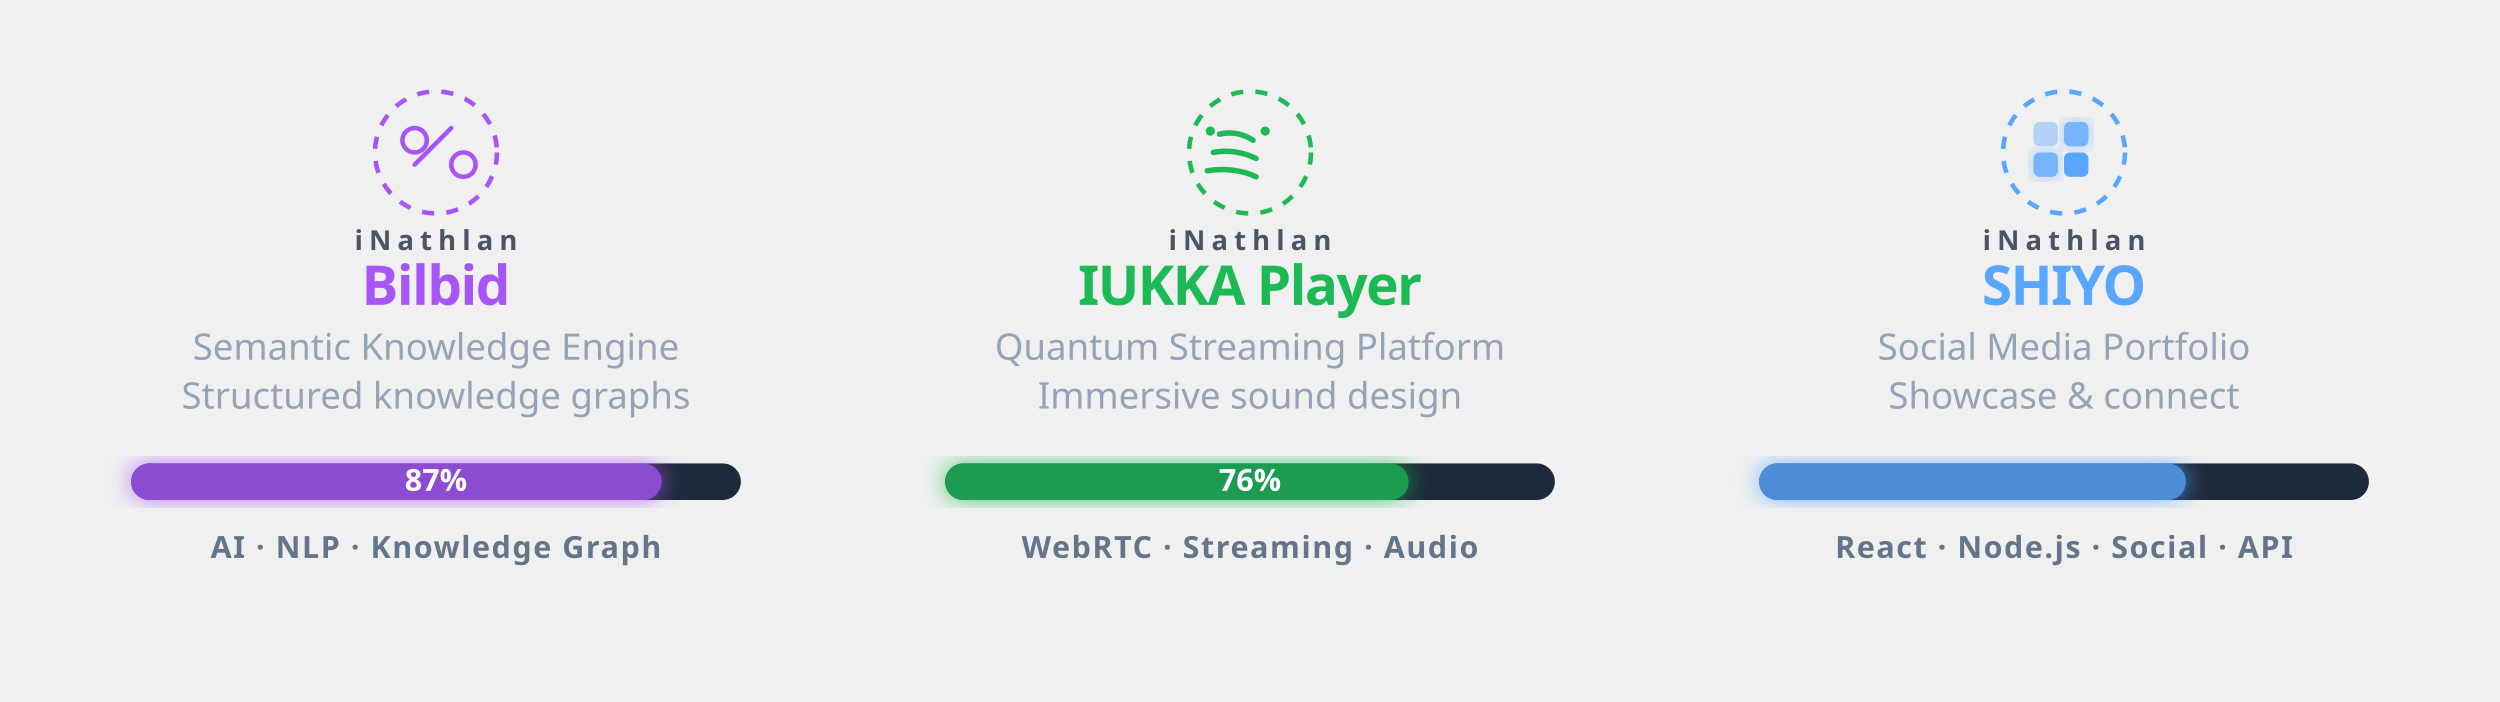
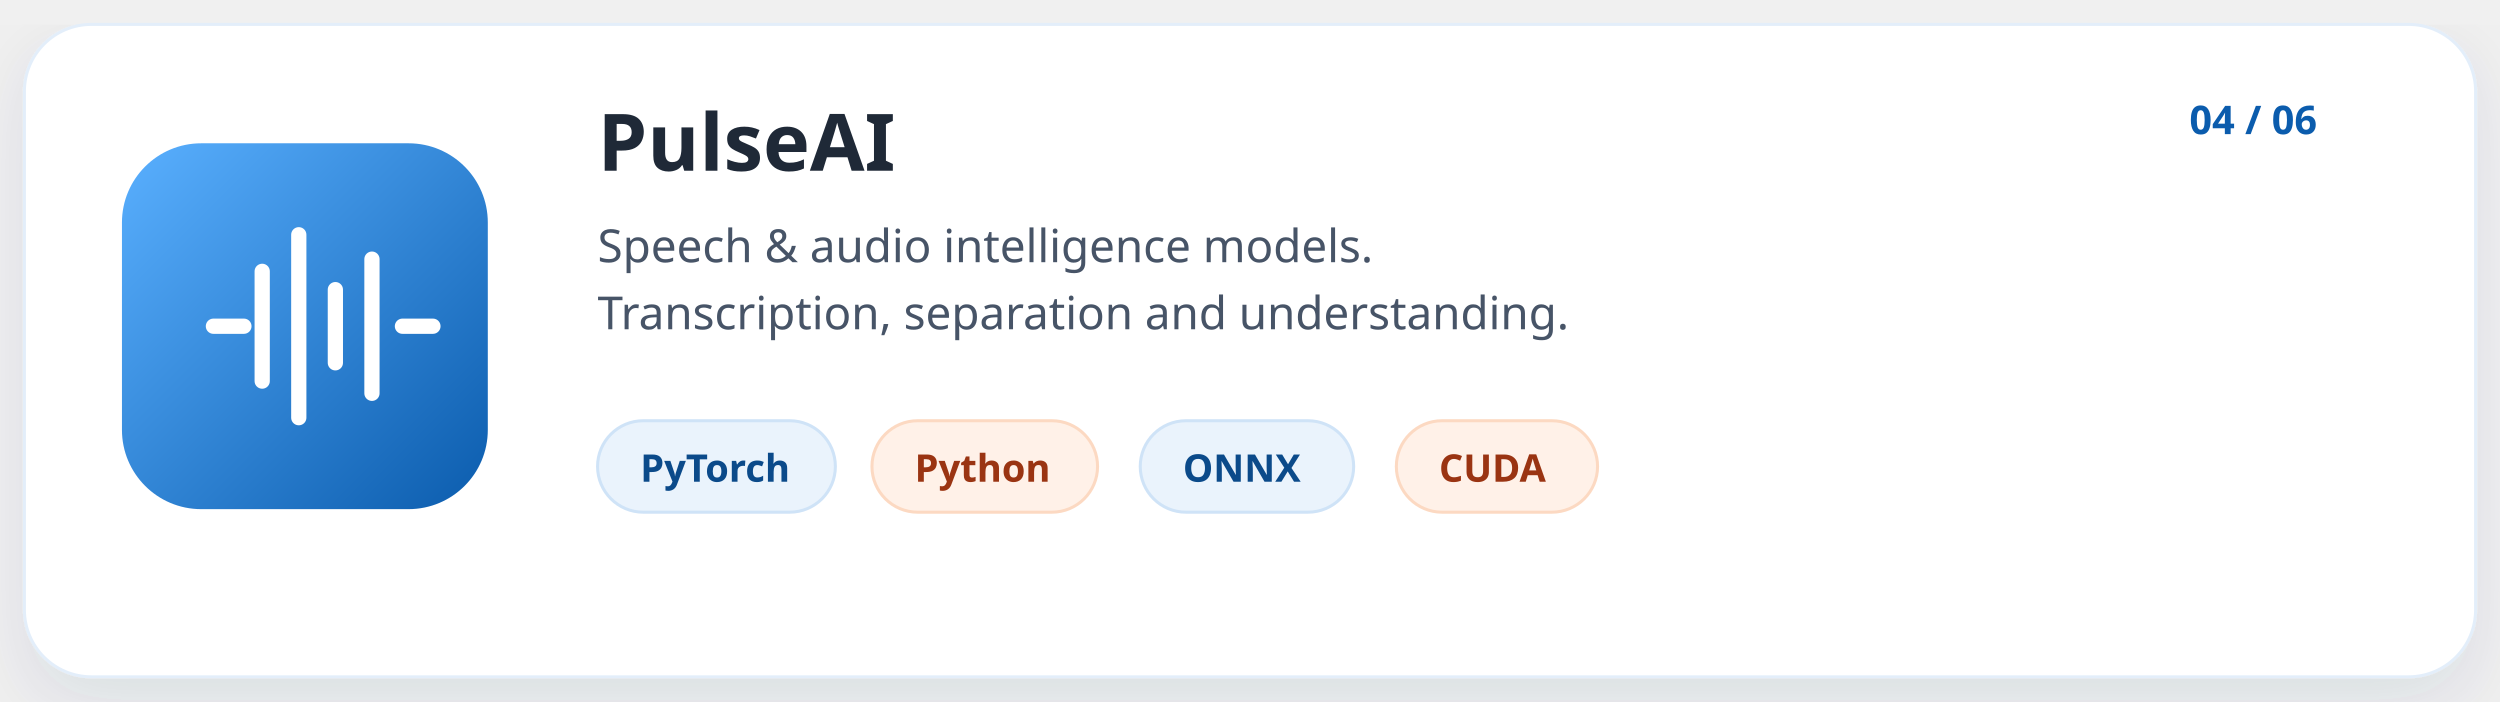
- <svg xmlns="http://www.w3.org/2000/svg" width="820" height="230" viewBox="0 0 820 230">
+ <svg xmlns="http://www.w3.org/2000/svg" width="820" height="230" viewBox="0 0 820 230" role="img" aria-label="Project: PulseAI">
  <defs>
-     <filter id="glow" x="-20%" y="-20%" width="140%" height="140%">
-       <feGaussianBlur stdDeviation="4" result="blur" />
-       <feComposite in="SourceGraphic" in2="blur" operator="over" />
+     <linearGradient id="bv4" x1="0" y1="0" x2="1" y2="1">
+       <stop offset="0" stop-color="#5ab0ff" />
+       <stop offset="1" stop-color="#0b5cad" />
+     </linearGradient>
+     <filter id="sh4" x="-10%" y="-10%" width="120%" height="120%">
+       <feDropShadow dx="0" dy="8" stdDeviation="12" flood-color="#0b3a66" flood-opacity="0.10" />
    </filter>
  </defs>
-   <style>
-     text { font-family: 'Segoe UI', system-ui, -apple-system, sans-serif; }
-     .pname { font-size: 18px; font-weight: 800; letter-spacing: -0.5px; }
-     .pdesc { font-size: 12px; fill: #94A3B8; font-weight: 500; }
-     .ptag { font-size: 10px; fill: #64748B; font-weight: 600; letter-spacing: 0.5px; }
-     .pct { font-size: 10px; font-weight: 700; }
-     .porg { font-size: 9px; fill: #475569; font-weight: 700; letter-spacing: 2px; }
-   </style>
-   <rect width="820" height="230" rx="16" fill="transparent" />
-   <rect x="16" y="16" width="255" height="198" rx="14" fill="transparent" />
-   <circle cx="143" cy="50" r="20" fill="transparent" stroke-dasharray="4 4" stroke="#a855f7" stroke-width="1.5" />
-   <circle cx="136" cy="46" r="4" fill="none" stroke="#a855f7" stroke-width="1.5" />
-   <path d="M148 42l-12 12" stroke="#a855f7" stroke-width="1.5" stroke-linecap="round" />
-   <circle cx="152" cy="54" r="4" fill="none" stroke="#a855f7" stroke-width="1.5" />
-   <text x="143" y="82" text-anchor="middle" class="porg">iNathlan</text>
-   <text x="143" y="100" text-anchor="middle" class="pname" fill="#a855f7">Bilbid</text>
-   <text x="143" y="118" text-anchor="middle" class="pdesc">Semantic Knowledge Engine</text>
-   <text x="143" y="134" text-anchor="middle" class="pdesc">Structured knowledge graphs</text>
-   <rect x="43" y="152" width="200" height="12" rx="6" fill="#1E293B" />
-   <rect x="43" y="152" width="174" height="12" rx="6" fill="#a855f7" opacity="0.8" filter="url(#glow)" />
-   <text x="143" y="161" text-anchor="middle" class="pct" fill="#fff">87%</text>
-   <text x="143" y="183" text-anchor="middle" class="ptag">AI · NLP · Knowledge Graph</text>
-   <rect x="283" y="16" width="255" height="198" rx="14" fill="transparent" />
-   <circle cx="410" cy="50" r="20" fill="transparent" stroke-dasharray="4 4" stroke="#1DB954" stroke-width="1.5" />
-   <path d="M400 44c4-1 8 0 11 2M398 50c5-1 10 0 14 2M396 56c6-1 12 0 16 2" fill="none" stroke="#1DB954" stroke-width="1.8" stroke-linecap="round" />
-   <circle cx="397" cy="43" r="1.5" fill="#1DB954" />
-   <circle cx="415" cy="43" r="1.5" fill="#1DB954" />
-   <text x="410" y="82" text-anchor="middle" class="porg">iNathlan</text>
-   <text x="410" y="100" text-anchor="middle" class="pname" fill="#1DB954">IUKKA Player</text>
-   <text x="410" y="118" text-anchor="middle" class="pdesc">Quantum Streaming Platform</text>
-   <text x="410" y="134" text-anchor="middle" class="pdesc">Immersive sound design</text>
-   <rect x="310" y="152" width="200" height="12" rx="6" fill="#1E293B" />
-   <rect x="310" y="152" width="152" height="12" rx="6" fill="#1DB954" opacity="0.8" filter="url(#glow)" />
-   <text x="410" y="161" text-anchor="middle" class="pct" fill="#fff">76%</text>
-   <text x="410" y="183" text-anchor="middle" class="ptag">WebRTC · Streaming · Audio</text>
-   <rect x="550" y="16" width="255" height="198" rx="14" fill="transparent" />
-   <circle cx="677" cy="50" r="20" fill="transparent" stroke-dasharray="4 4" stroke="#58a6ff" stroke-width="1.5" />
-   <rect x="667" y="40" width="8" height="8" rx="2" fill="#58a6ff" opacity="0.4" />
-   <rect x="677" y="40" width="8" height="8" rx="2" fill="#58a6ff" opacity="0.8" filter="url(#glow)" />
-   <rect x="667" y="50" width="8" height="8" rx="2" fill="#58a6ff" opacity="0.8" filter="url(#glow)" />
-   <rect x="677" y="50" width="8" height="8" rx="2" fill="#58a6ff" />
-   <text x="677" y="82" text-anchor="middle" class="porg">iNathlan</text>
-   <text x="677" y="100" text-anchor="middle" class="pname" fill="#58a6ff">SHIYO</text>
-   <text x="677" y="118" text-anchor="middle" class="pdesc">Social Media Portfolio</text>
-   <text x="677" y="134" text-anchor="middle" class="pdesc">Showcase &amp; connect</text>
-   <rect x="577" y="152" width="200" height="12" rx="6" fill="#1E293B" />
-   <rect x="577" y="152" width="140" height="12" rx="6" fill="#58a6ff" opacity="0.8" filter="url(#glow)" />
-   <text x="677" y="161" text-anchor="middle" class="pct" fill="transparent">70%</text>
-   <text x="677" y="183" text-anchor="middle" class="ptag">React · Node.js · Social · API</text>
+   <rect x="8" y="8" width="804" height="214" rx="22" fill="#ffffff" stroke="#e3eefa" filter="url(#sh4)" />
+   <g transform="translate(40 47)">
+     <rect x="0" y="0" width="120" height="120" rx="26" fill="url(#bv4)" />
+     <g transform="translate(60 60)" stroke="#ffffff" stroke-width="5" stroke-linecap="round" fill="none">
+       <line x1="-30" y1="0" x2="-20" y2="0" />
+       <line x1="-14" y1="-18" x2="-14" y2="18" />
+       <line x1="-2" y1="-30" x2="-2" y2="30" />
+       <line x1="10" y1="-12" x2="10" y2="12" />
+       <line x1="22" y1="-22" x2="22" y2="22" />
+       <line x1="32" y1="0" x2="42" y2="0" />
+     </g>
+   </g>
+   <g transform="translate(196 56)">
+     <text x="0" y="0" font-family="'Segoe UI', system-ui, sans-serif" font-size="26" font-weight="800" fill="#1f2937">PulseAI</text>
+     <text x="0" y="30" font-family="'Segoe UI', system-ui, sans-serif" font-size="15" fill="#475467">Speech &amp; audio intelligence models.</text>
+     <text x="0" y="52" font-family="'Segoe UI', system-ui, sans-serif" font-size="15" fill="#475467">Transcription, separation and understanding.</text>
+   </g>
+   <g transform="translate(196 138)" font-family="'Segoe UI', system-ui, sans-serif" font-size="12.5" font-weight="600">
+     <rect x="0" y="0" width="78" height="30" rx="15" fill="#eaf3fc" stroke="#cfe3f7" />
+     <text x="14" y="20" fill="#0b4a8a">PyTorch</text>
+     <rect x="90" y="0" width="74" height="30" rx="15" fill="#fff1e8" stroke="#fcd9c2" />
+     <text x="104" y="20" fill="#9a3412">Python</text>
+     <rect x="178" y="0" width="70" height="30" rx="15" fill="#eaf3fc" stroke="#cfe3f7" />
+     <text x="192" y="20" fill="#0b4a8a">ONNX</text>
+     <rect x="262" y="0" width="66" height="30" rx="15" fill="#fff1e8" stroke="#fcd9c2" />
+     <text x="276" y="20" fill="#9a3412">CUDA</text>
+   </g>
+   <text x="760" y="44" text-anchor="end" font-family="'Segoe UI', system-ui, sans-serif" font-size="13" font-weight="700" fill="#0b5cad">04 / 06</text>
</svg>
